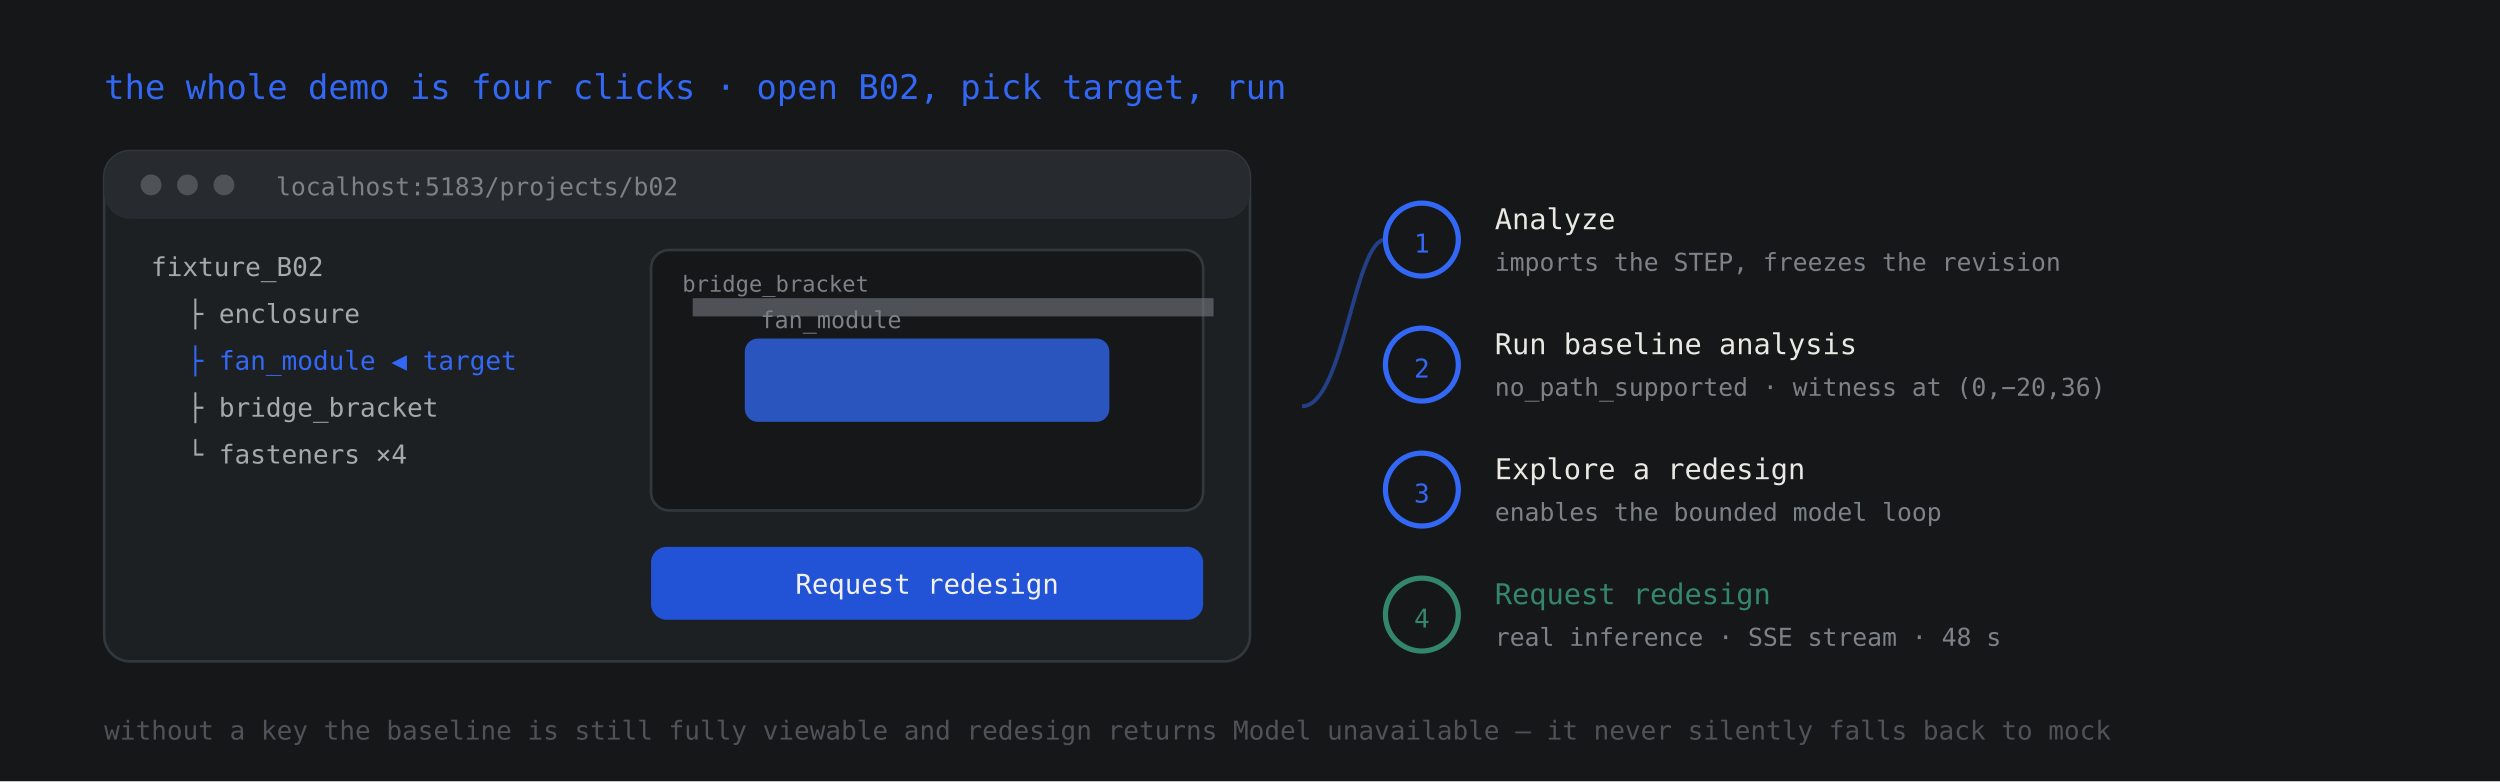
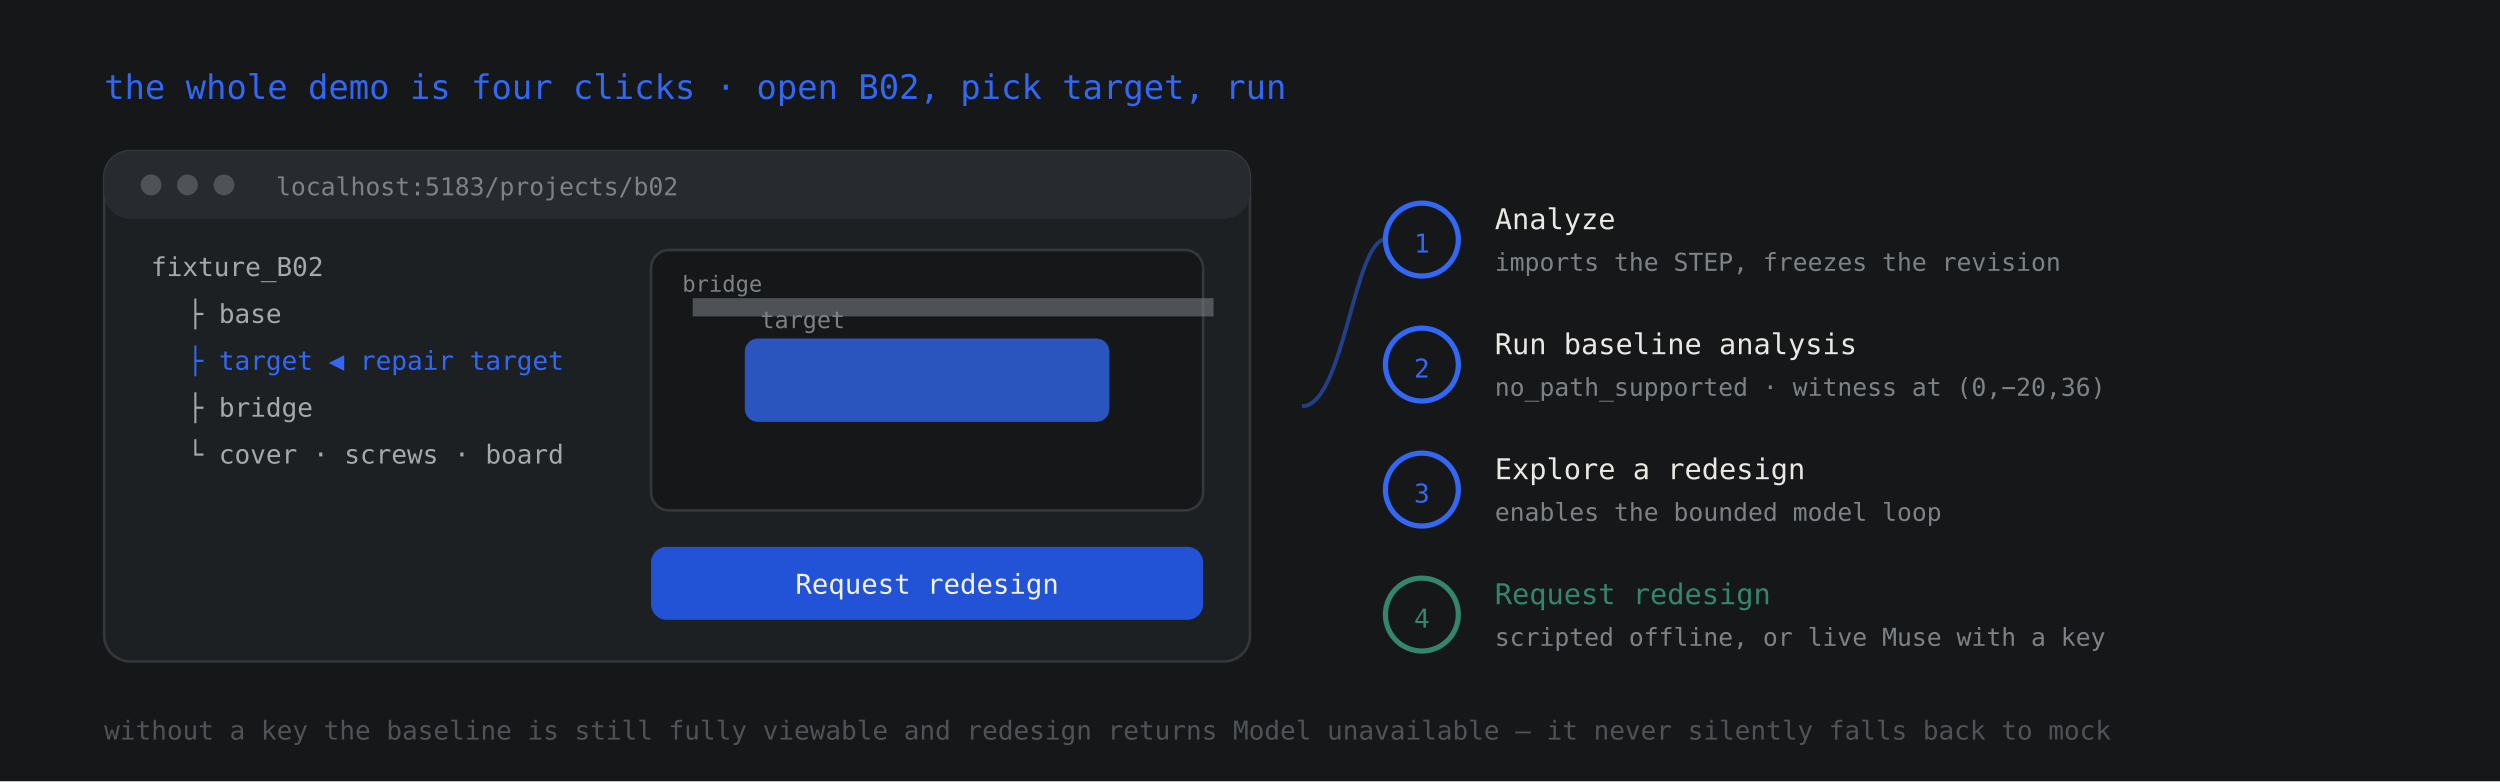
<svg xmlns="http://www.w3.org/2000/svg" viewBox="0 0 960 300" width="100%" role="img" aria-label="Four clicks in the workspace: select the target, analyze, explore a redesign, request it">
  <defs>
    <style>
      .mono{font-family:'IBM Plex Mono',ui-monospace,Menlo,monospace}
      @keyframes step{0%{opacity:0;transform:translateY(12px)}100%{opacity:1;transform:translateY(0)}}
      @keyframes tap{0%,100%{r:0;opacity:0}40%{r:18;opacity:.7}70%{r:26;opacity:0}}
      @keyframes caret{0%,49%{opacity:1}50%,100%{opacity:0}}
      @keyframes travel{0%{stroke-dashoffset:700}100%{stroke-dashoffset:0}}
      .st{animation:step .55s ease-out both}
      .tp{animation:tap 2.8s ease-out infinite}
      .tr{stroke-dasharray:700;animation:travel 5s linear infinite}
      .win{animation:step .6s ease-out both}
    </style>
  </defs>
  <rect width="960" height="300" fill="#151719" />
  <text x="40" y="38" class="mono" font-size="13" fill="#3268f5">the whole demo is four clicks · open B02, pick target, run</text>
  <g class="win" style="animation-delay:.1s">
    <rect x="40" y="58" width="440" height="196" rx="10" fill="#1d2023" stroke="#33383d" />
    <rect x="40" y="58" width="440" height="26" rx="10" fill="#272b2f" />
    <circle cx="58" cy="71" r="4" fill="#4f5357" />
    <circle cx="72" cy="71" r="4" fill="#4f5357" />
    <circle cx="86" cy="71" r="4" fill="#4f5357" />
    <text x="106" y="75" class="mono" font-size="9.5" fill="#7d8287">localhost:5183/projects/b02</text>
    <text x="58" y="106" class="mono" font-size="10" fill="#a5a9ad">fixture_B02</text>
-     <text x="72" y="124" class="mono" font-size="10" fill="#a5a9ad">├ enclosure</text>
-     <text x="72" y="142" class="mono" font-size="10" fill="#3268f5">├ fan_module ◀ target</text>
-     <text x="72" y="160" class="mono" font-size="10" fill="#a5a9ad">├ bridge_bracket</text>
-     <text x="72" y="178" class="mono" font-size="10" fill="#a5a9ad">└ fasteners ×4</text>
+     <text x="72" y="124" class="mono" font-size="10" fill="#a5a9ad">├ base</text>
+     <text x="72" y="142" class="mono" font-size="10" fill="#3268f5">├ target ◀ repair target</text>
+     <text x="72" y="160" class="mono" font-size="10" fill="#a5a9ad">├ bridge</text>
+     <text x="72" y="178" class="mono" font-size="10" fill="#a5a9ad">└ cover · screws · board</text>
    <rect x="250" y="96" width="212" height="100" rx="7" fill="#151719" stroke="#33383d" />
    <rect x="286" y="130" width="140" height="32" rx="5" fill="#3268f5" opacity=".75" />
-     <text x="292" y="126" class="mono" font-size="9" fill="#7d8287">fan_module</text>
+     <text x="292" y="126" class="mono" font-size="9" fill="#7d8287">target</text>
    <path d="M266 118 h200" stroke="#7d8287" stroke-width="7" opacity=".55" />
-     <text x="262" y="112" class="mono" font-size="8.5" fill="#7d8287">bridge_bracket</text>
+     <text x="262" y="112" class="mono" font-size="8.5" fill="#7d8287">bridge</text>
    <rect x="250" y="210" width="212" height="28" rx="6" fill="#2253d6" />
    <text x="356" y="228" class="mono" font-size="10.5" fill="#f2f1ed" text-anchor="middle">Request redesign</text>
    <circle class="tp" cx="356" cy="224" fill="none" stroke="#f2f1ed" stroke-width="1.5" />
  </g>
  <g class="mono" font-size="11">
    <g class="st" style="animation-delay:.3s">
      <circle cx="546" cy="92" r="14" fill="#151719" stroke="#3268f5" stroke-width="2" />
      <text x="546" y="97" fill="#3268f5" text-anchor="middle" font-size="10">1</text>
      <text x="574" y="88" fill="#e9e8e3">Analyze</text>
      <text x="574" y="104" fill="#7d8287" font-size="9.5">imports the STEP, freezes the revision</text>
    </g>
    <g class="st" style="animation-delay:.55s">
      <circle cx="546" cy="140" r="14" fill="#151719" stroke="#3268f5" stroke-width="2" />
      <text x="546" y="145" fill="#3268f5" text-anchor="middle" font-size="10">2</text>
      <text x="574" y="136" fill="#e9e8e3">Run baseline analysis</text>
      <text x="574" y="152" fill="#7d8287" font-size="9.5">no_path_supported · witness at (0,−20,36)</text>
    </g>
    <g class="st" style="animation-delay:.8s">
      <circle cx="546" cy="188" r="14" fill="#151719" stroke="#3268f5" stroke-width="2" />
      <text x="546" y="193" fill="#3268f5" text-anchor="middle" font-size="10">3</text>
      <text x="574" y="184" fill="#e9e8e3">Explore a redesign</text>
      <text x="574" y="200" fill="#7d8287" font-size="9.5">enables the bounded model loop</text>
    </g>
    <g class="st" style="animation-delay:1.05s">
      <circle cx="546" cy="236" r="14" fill="#151719" stroke="#34866b" stroke-width="2" />
      <text x="546" y="241" fill="#34866b" text-anchor="middle" font-size="10">4</text>
      <text x="574" y="232" fill="#34866b">Request redesign</text>
-       <text x="574" y="248" fill="#7d8287" font-size="9.5">real inference · SSE stream · 48 s</text>
+       <text x="574" y="248" fill="#7d8287" font-size="9.5">scripted offline, or live Muse with a key</text>
    </g>
  </g>
  <path class="tr" d="M500 156 C 516 156, 520 92, 532 92" stroke="#3268f5" stroke-width="1.5" fill="none" opacity=".5" />
  <text x="40" y="284" class="mono" font-size="10" fill="#4f5357">without a key the baseline is still fully viewable and redesign returns Model unavailable — it never silently falls back to mock</text>
</svg>
